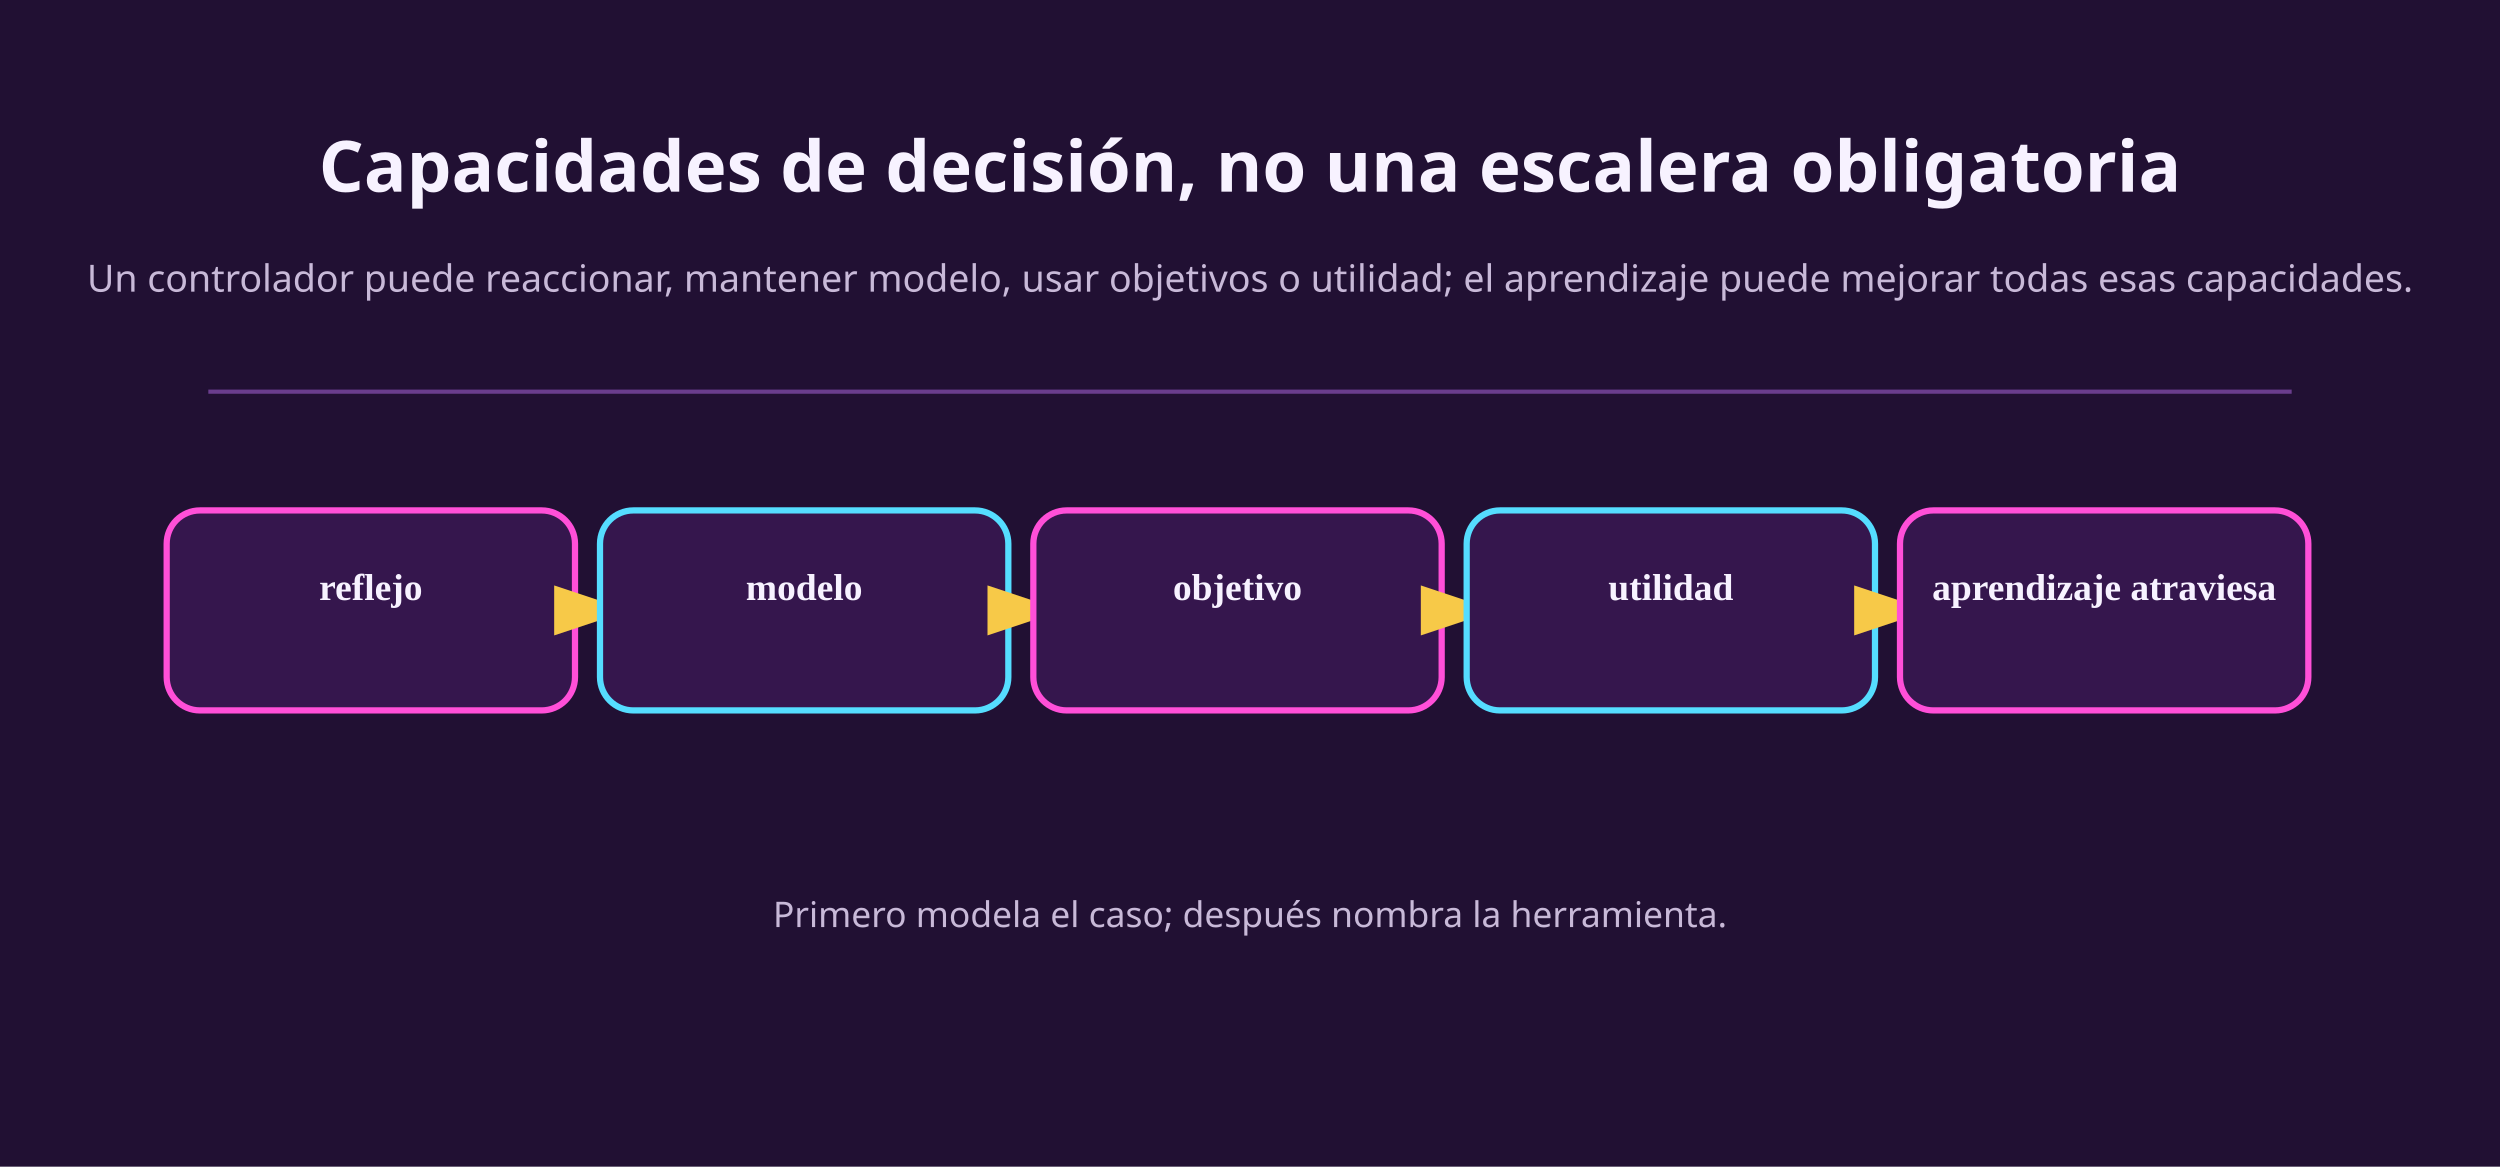
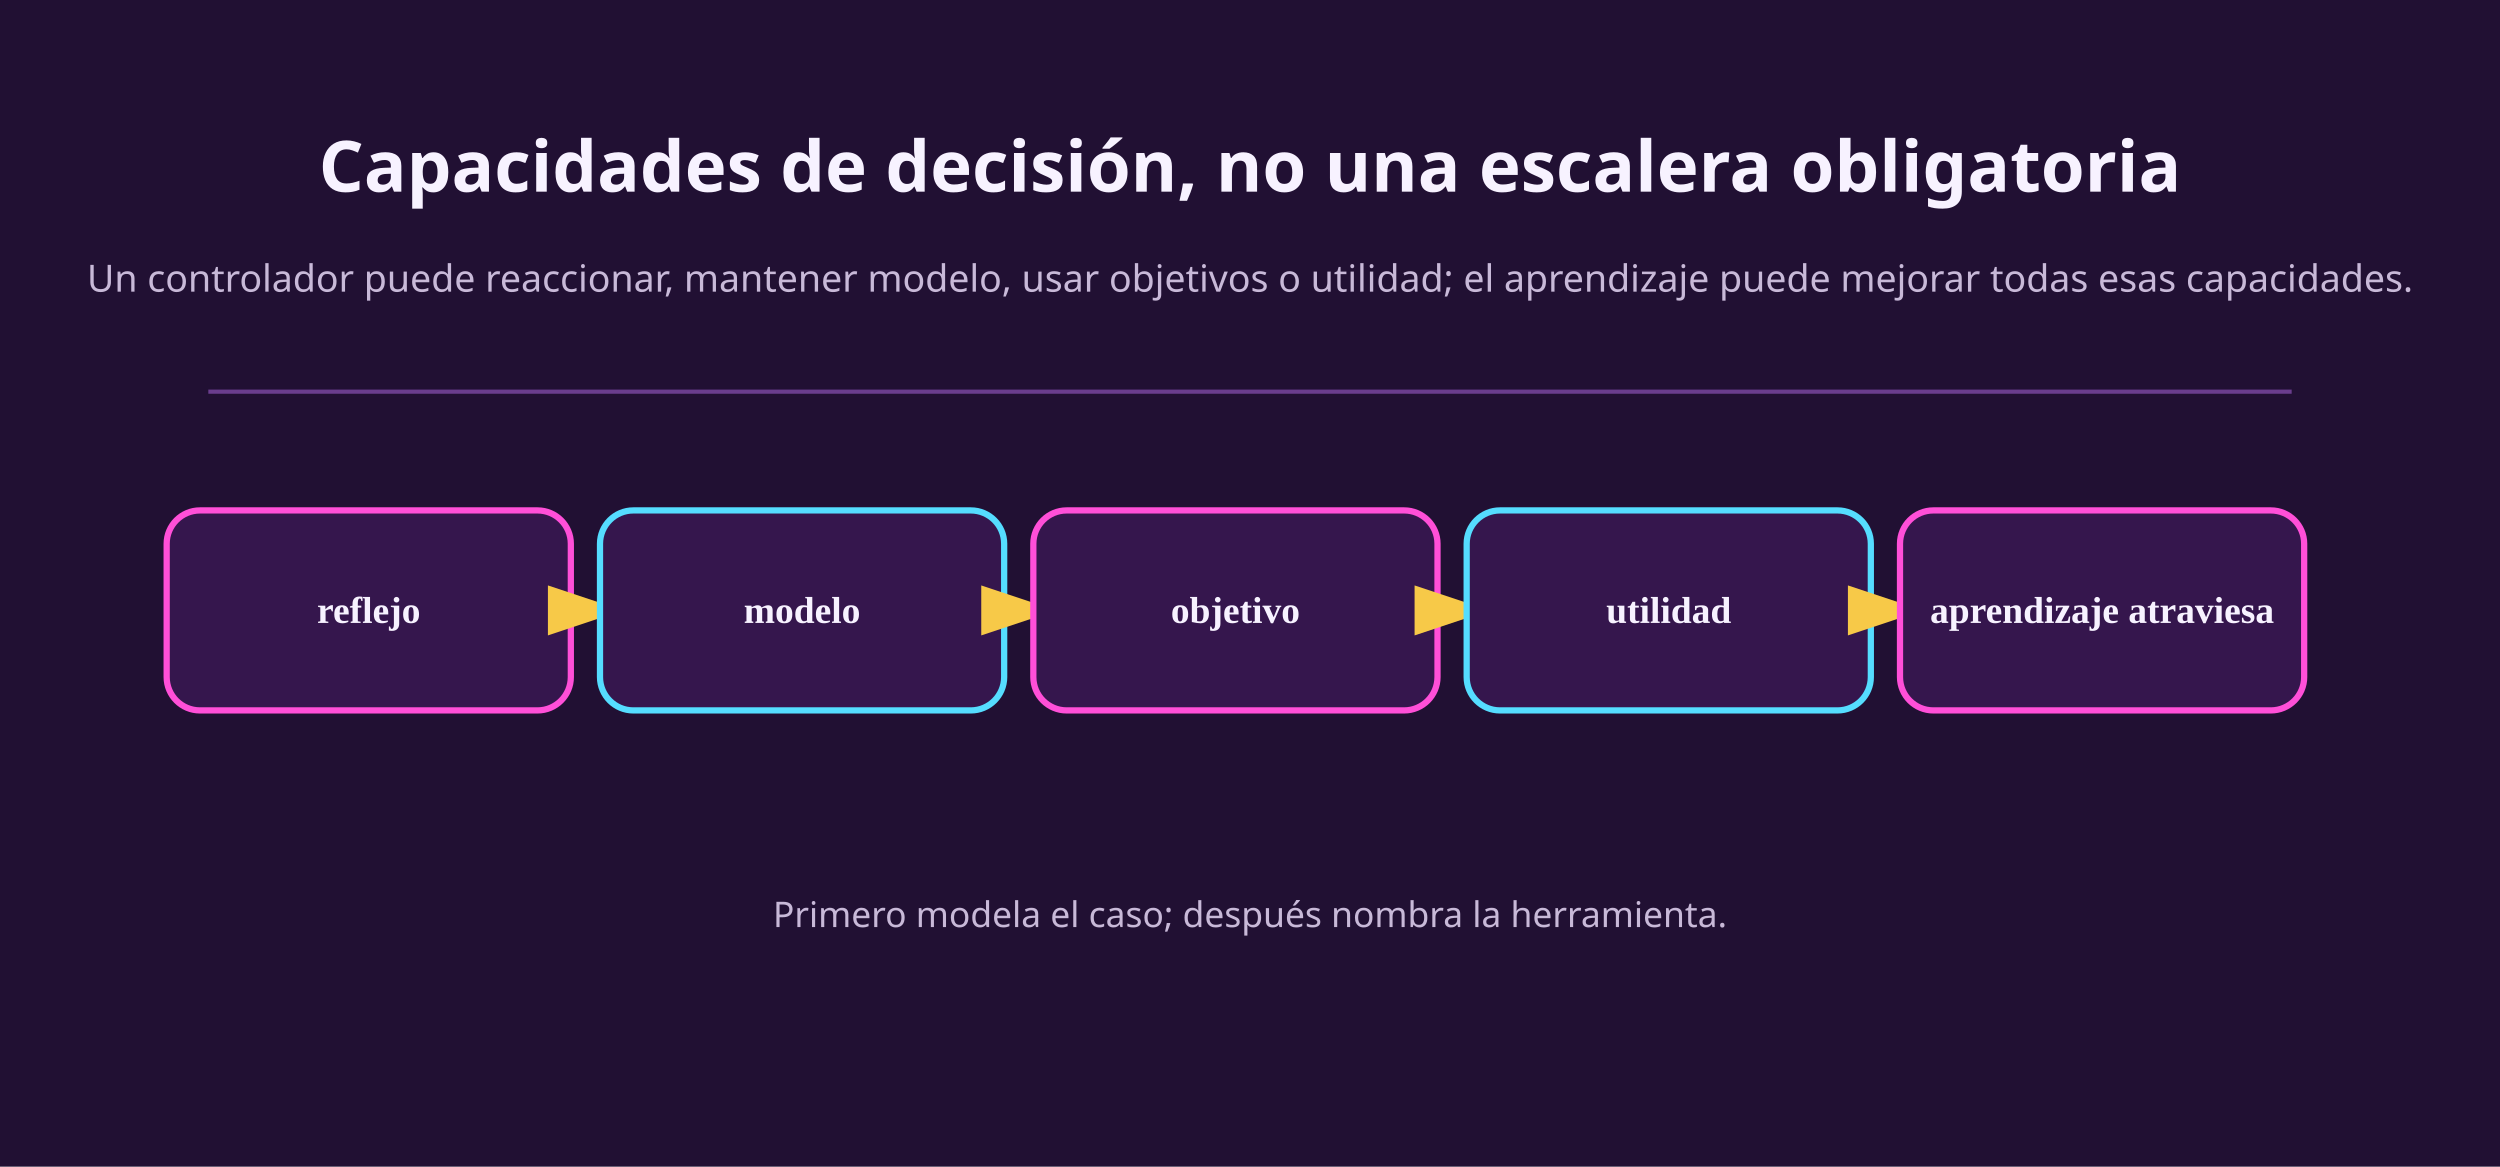
<svg xmlns="http://www.w3.org/2000/svg" width="1200" height="560" viewBox="0 0 1200 560" role="img" aria-label="Capacidades de decisión, no una escalera obligatoria">
  <defs>
    <marker id="flecha" markerWidth="10" markerHeight="10" refX="8" refY="3" orient="auto">
      <path d="M0,0 L0,6 L9,3 z" fill="#f7c948" />
    </marker>
  </defs>
  <rect width="1200" height="560" fill="#211033" />
  <text x="600" y="92" text-anchor="middle" fill="#f7f2ff" font-family="system-ui, sans-serif" font-size="34" font-weight="800">Capacidades de decisión, no una escalera obligatoria</text>
  <text x="600" y="140" text-anchor="middle" fill="#c8b9d8" font-family="system-ui, sans-serif" font-size="18">Un controlador puede reaccionar, mantener modelo, usar objetivos o utilidad; el aprendizaje puede mejorar todas esas capacidades.</text>
  <path d="M100 188 H1100" stroke="#6a3d8d" stroke-width="2" />
-   <rect x="80" y="245" width="196" height="96" rx="16" fill="#35164d" stroke="#ff4fd8" stroke-width="3" />
-   <text x="178" y="288" text-anchor="middle" fill="#f7f2ff" font-size="18" font-weight="700">reflejo</text>
-   <path d="M 280 293 h 18" stroke="#f7c948" stroke-width="4" marker-end="url(#flecha)" />
-   <rect x="288" y="245" width="196" height="96" rx="16" fill="#35164d" stroke="#55ddff" stroke-width="3" />
-   <text x="386" y="288" text-anchor="middle" fill="#f7f2ff" font-size="18" font-weight="700">modelo</text>
-   <path d="M 488 293 h 18" stroke="#f7c948" stroke-width="4" marker-end="url(#flecha)" />
-   <rect x="496" y="245" width="196" height="96" rx="16" fill="#35164d" stroke="#ff4fd8" stroke-width="3" />
-   <text x="594" y="288" text-anchor="middle" fill="#f7f2ff" font-size="18" font-weight="700">objetivo</text>
-   <path d="M 696 293 h 18" stroke="#f7c948" stroke-width="4" marker-end="url(#flecha)" />
-   <rect x="704" y="245" width="196" height="96" rx="16" fill="#35164d" stroke="#55ddff" stroke-width="3" />
-   <text x="802" y="288" text-anchor="middle" fill="#f7f2ff" font-size="18" font-weight="700">utilidad</text>
-   <path d="M 904 293 h 18" stroke="#f7c948" stroke-width="4" marker-end="url(#flecha)" />
-   <rect x="912" y="245" width="196" height="96" rx="16" fill="#35164d" stroke="#ff4fd8" stroke-width="3" />
-   <text x="1010" y="288" text-anchor="middle" fill="#f7f2ff" font-size="18" font-weight="700">aprendizaje atraviesa</text>
+   <rect x="80" y="245" width="194" height="96" rx="16" fill="#35164d" stroke="#ff4fd8" stroke-width="3" />
+   <text x="177" y="299" text-anchor="middle" fill="#f7f2ff" font-size="18" font-weight="700">reflejo</text>
+   <path d="M 278 293 h 17" stroke="#f7c948" stroke-width="4" marker-end="url(#flecha)" />
+   <rect x="288" y="245" width="194" height="96" rx="16" fill="#35164d" stroke="#55ddff" stroke-width="3" />
+   <text x="385" y="299" text-anchor="middle" fill="#f7f2ff" font-size="18" font-weight="700">modelo</text>
+   <path d="M 486 293 h 17" stroke="#f7c948" stroke-width="4" marker-end="url(#flecha)" />
+   <rect x="496" y="245" width="194" height="96" rx="16" fill="#35164d" stroke="#ff4fd8" stroke-width="3" />
+   <text x="593" y="299" text-anchor="middle" fill="#f7f2ff" font-size="18" font-weight="700">objetivo</text>
+   <path d="M 694 293 h 17" stroke="#f7c948" stroke-width="4" marker-end="url(#flecha)" />
+   <rect x="704" y="245" width="194" height="96" rx="16" fill="#35164d" stroke="#55ddff" stroke-width="3" />
+   <text x="801" y="299" text-anchor="middle" fill="#f7f2ff" font-size="18" font-weight="700">utilidad</text>
+   <path d="M 902 293 h 17" stroke="#f7c948" stroke-width="4" marker-end="url(#flecha)" />
+   <rect x="912" y="245" width="194" height="96" rx="16" fill="#35164d" stroke="#ff4fd8" stroke-width="3" />
+   <text x="1009" y="299" text-anchor="middle" fill="#f7f2ff" font-size="18" font-weight="700">aprendizaje atraviesa</text>
  <text x="600" y="445" text-anchor="middle" fill="#c8b9d8" font-family="system-ui, sans-serif" font-size="17">Primero modela el caso; después nombra la herramienta.</text>
</svg>
